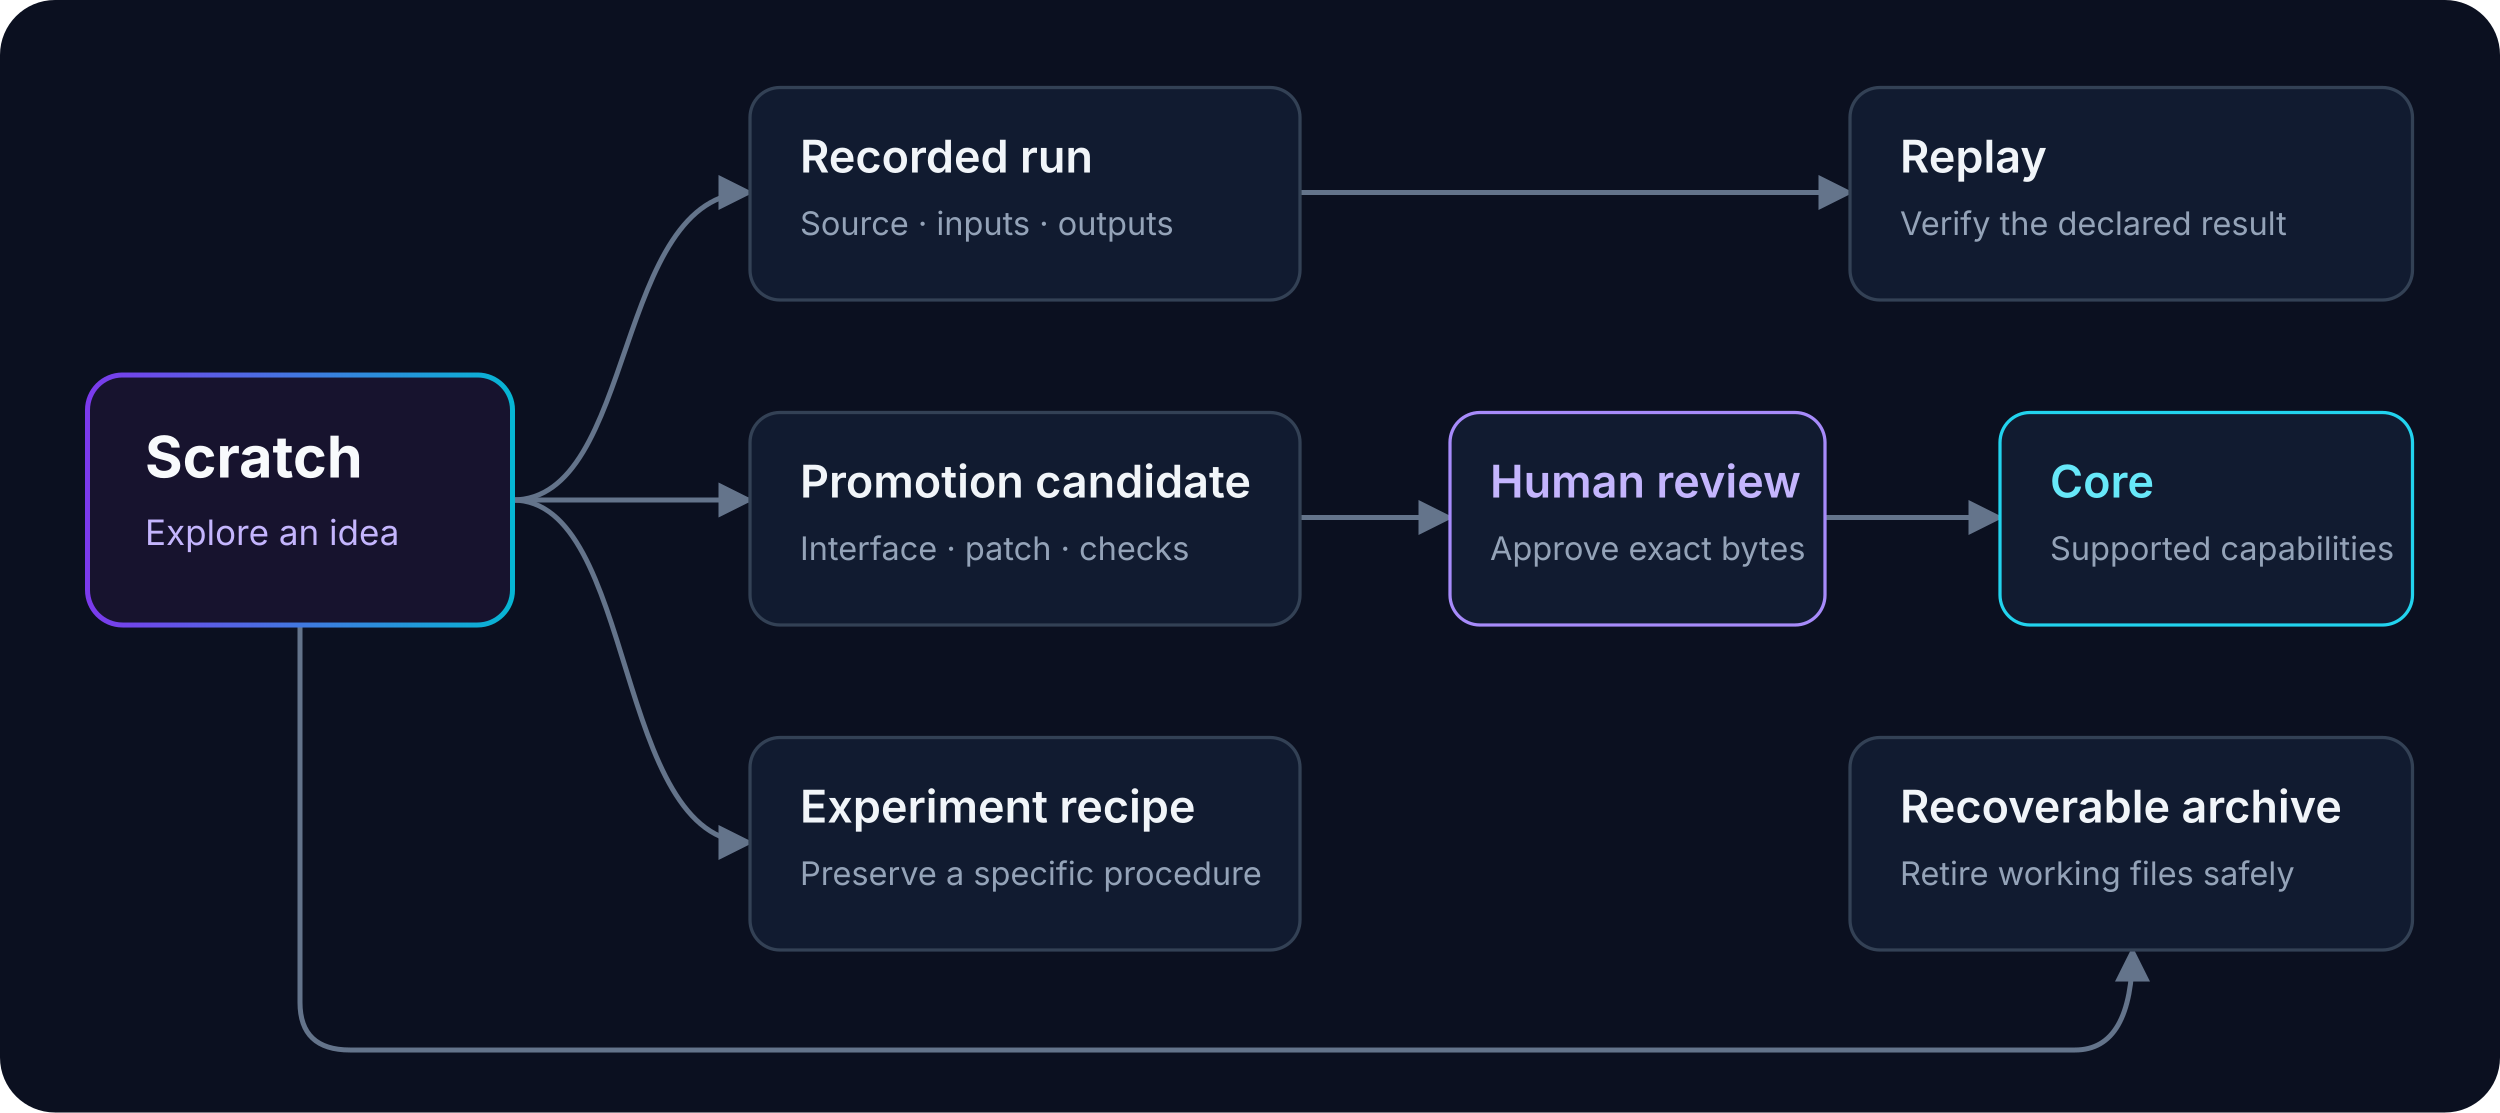
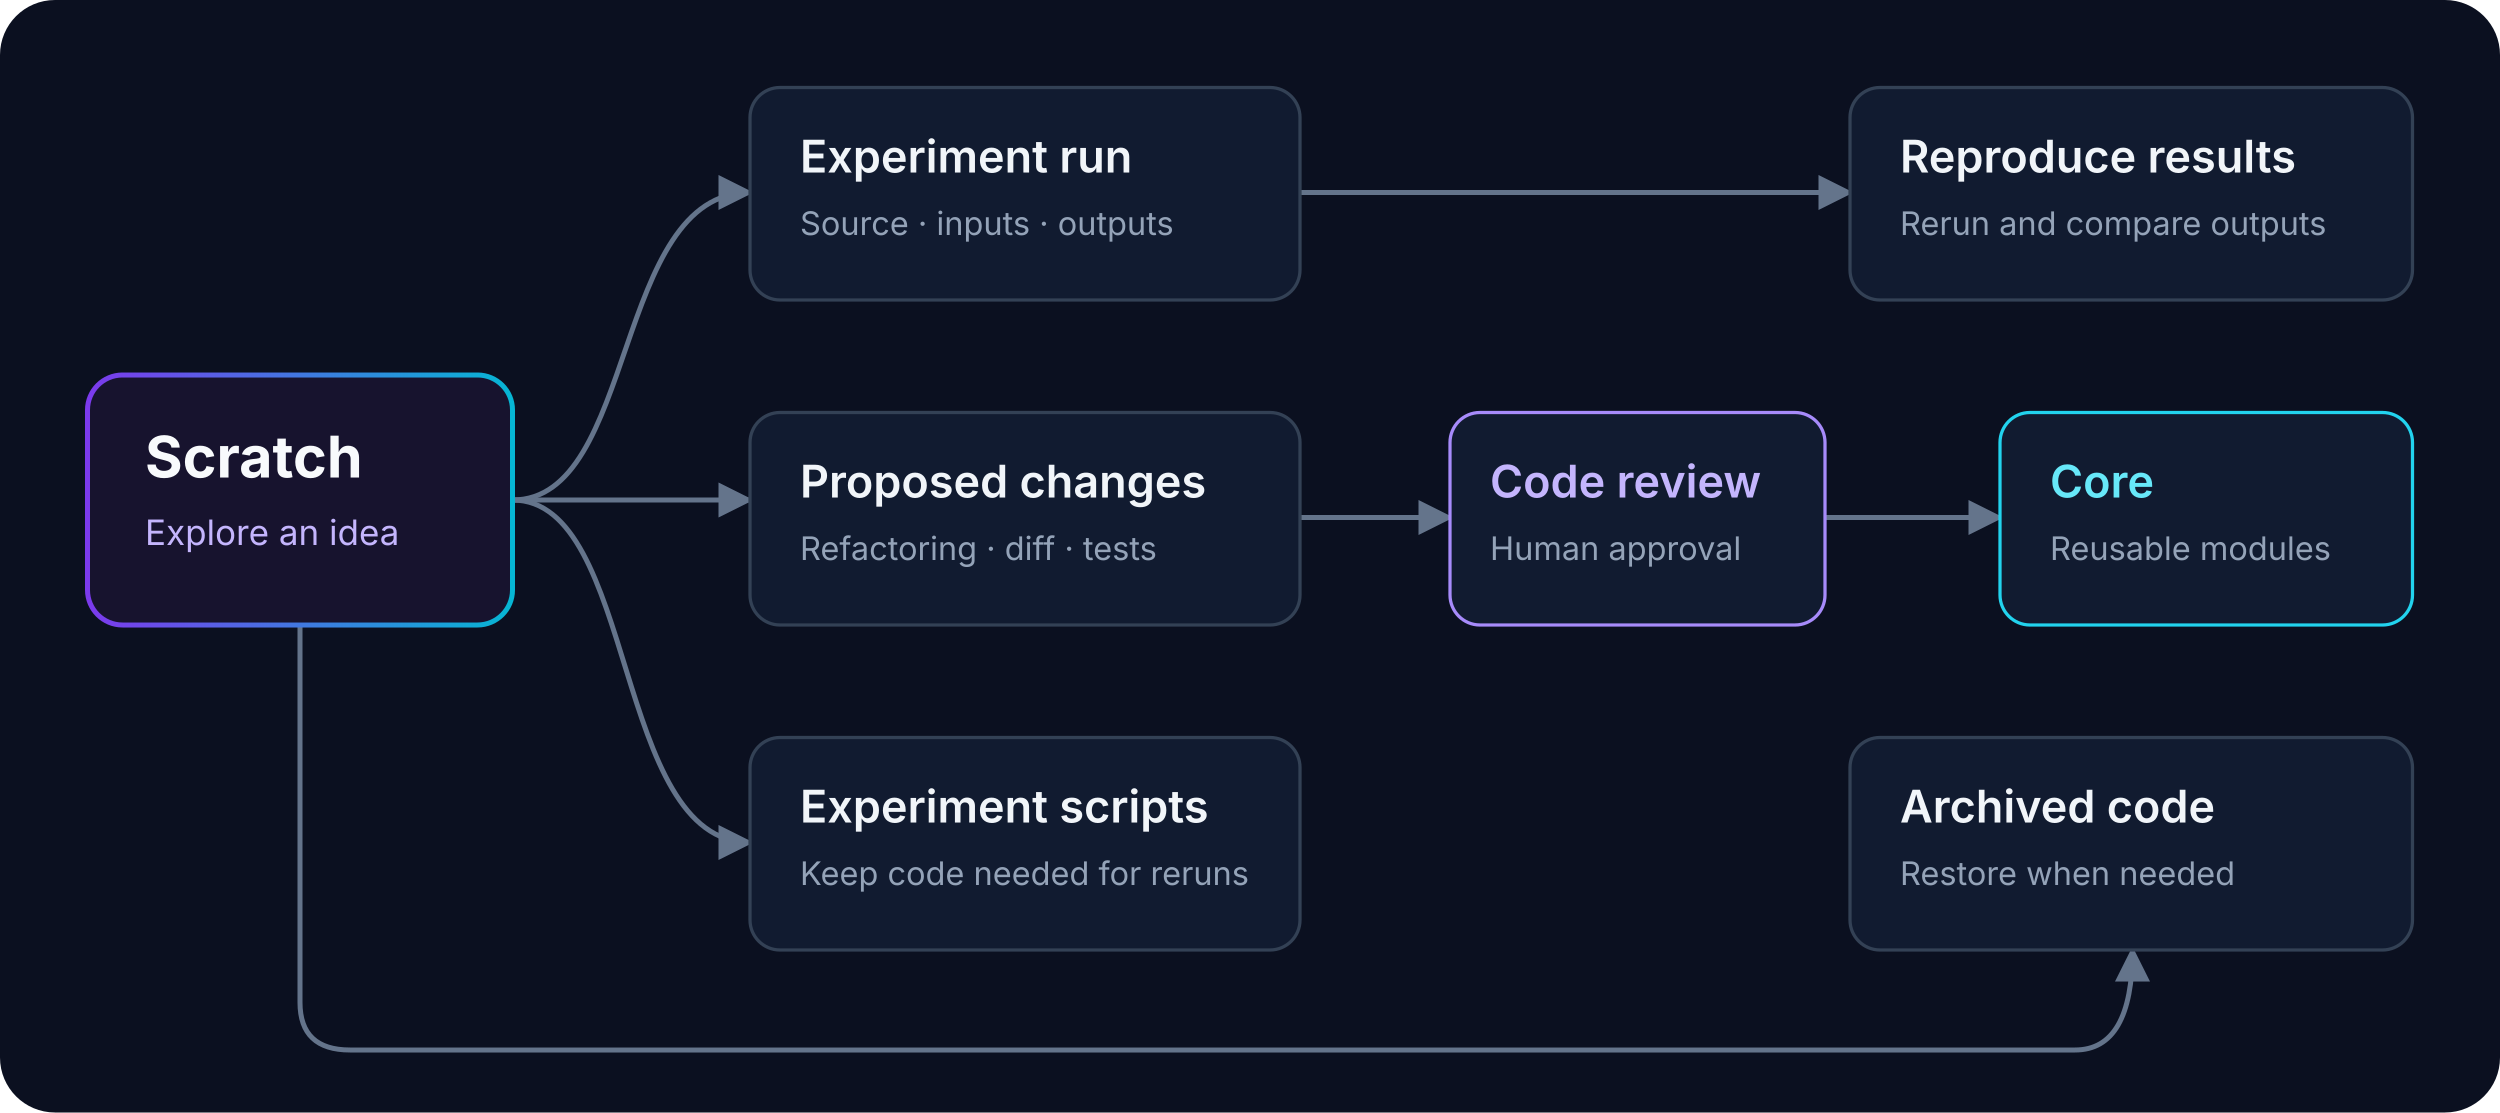
<svg xmlns="http://www.w3.org/2000/svg" viewBox="0 0 1000 445" role="img" aria-labelledby="title desc">
  <defs>
    <marker id="arrow" viewBox="0 0 10 10" refX="9" refY="5" markerWidth="7" markerHeight="7" orient="auto-start-reverse">
      <path d="M0 0 10 5 0 10z" fill="#64748b" />
    </marker>
    <linearGradient id="accent" x1="0" x2="1">
      <stop offset="0" stop-color="#7c3aed" />
      <stop offset="1" stop-color="#06b6d4" />
    </linearGradient>
  </defs>
  <rect width="1000" height="445" rx="22" fill="#0b1020" />
  <g fill="none" stroke="#64748b" stroke-width="2" marker-end="url(#arrow)">
    <path d="M205 200C255 200 245 77 300 77" />
    <path d="M520 77H740" />
    <path d="M205 200H300" />
    <path d="M520 207H580" />
    <path d="M730 207H800" />
    <path d="M205 200C255 200 245 337 300 337" />
    <path d="M120 250V401Q120 420 140 420H830Q853 420 853 380" />
  </g>
  <g font-family="Inter,Segoe UI,sans-serif">
    <rect x="35" y="150" width="170" height="100" rx="14" fill="#17132e" stroke="url(#accent)" stroke-width="2" />
    <text x="58" y="191" fill="#f8fafc" font-size="23" font-weight="700">Scratch</text>
    <text x="58" y="218" fill="#c4b5fd" font-size="14">Explore an idea</text>
    <g fill="#111b30" stroke="#334155" stroke-width="1.3">
      <rect x="300" y="35" width="220" height="85" rx="12" />
      <rect x="740" y="35" width="225" height="85" rx="12" />
      <rect x="300" y="165" width="220" height="85" rx="12" />
      <rect x="580" y="165" width="150" height="85" rx="12" stroke="#a78bfa" />
      <rect x="800" y="165" width="165" height="85" rx="12" stroke="#22d3ee" />
      <rect x="300" y="295" width="220" height="85" rx="12" />
      <rect x="740" y="295" width="225" height="85" rx="12" />
    </g>
    <g fill="#f1f5f9" font-size="18" font-weight="600">
-       <text x="320" y="69">Recorded run</text>
-       <text x="760" y="69">Replay</text>
-       <text x="320" y="199">Promotion candidate</text>
-       <text x="596" y="199" fill="#c4b5fd">Human review</text>
+       <text x="320" y="69">Experiment run</text>
+       <text x="760" y="69">Reproduce results</text>
+       <text x="320" y="199">Proposed changes</text>
+       <text x="596" y="199" fill="#c4b5fd">Code review</text>
      <text x="820" y="199" fill="#67e8f9">Core</text>
-       <text x="320" y="329">Experiment recipe</text>
-       <text x="760" y="329">Recoverable archive</text>
+       <text x="320" y="329">Experiment scripts</text>
+       <text x="760" y="329">Archived code</text>
    </g>
    <g fill="#94a3b8" font-size="13">
      <text x="320" y="94">Source · inputs · outputs</text>
-       <text x="760" y="94">Verify the declared result</text>
-       <text x="320" y="224">Interface · patch · checks</text>
-       <text x="596" y="224">Approve exact bytes</text>
-       <text x="820" y="224">Supported capabilities</text>
-       <text x="320" y="354">Preserve a specific procedure</text>
-       <text x="760" y="354">Retire working files safely</text>
+       <text x="760" y="94">Rerun and compare outputs</text>
+       <text x="320" y="224">Refactoring · diff · tests</text>
+       <text x="596" y="224">Human approval</text>
+       <text x="820" y="224">Reusable modules</text>
+       <text x="320" y="354">Keep code needed for reruns</text>
+       <text x="760" y="354">Restore when needed</text>
    </g>
  </g>
</svg>
